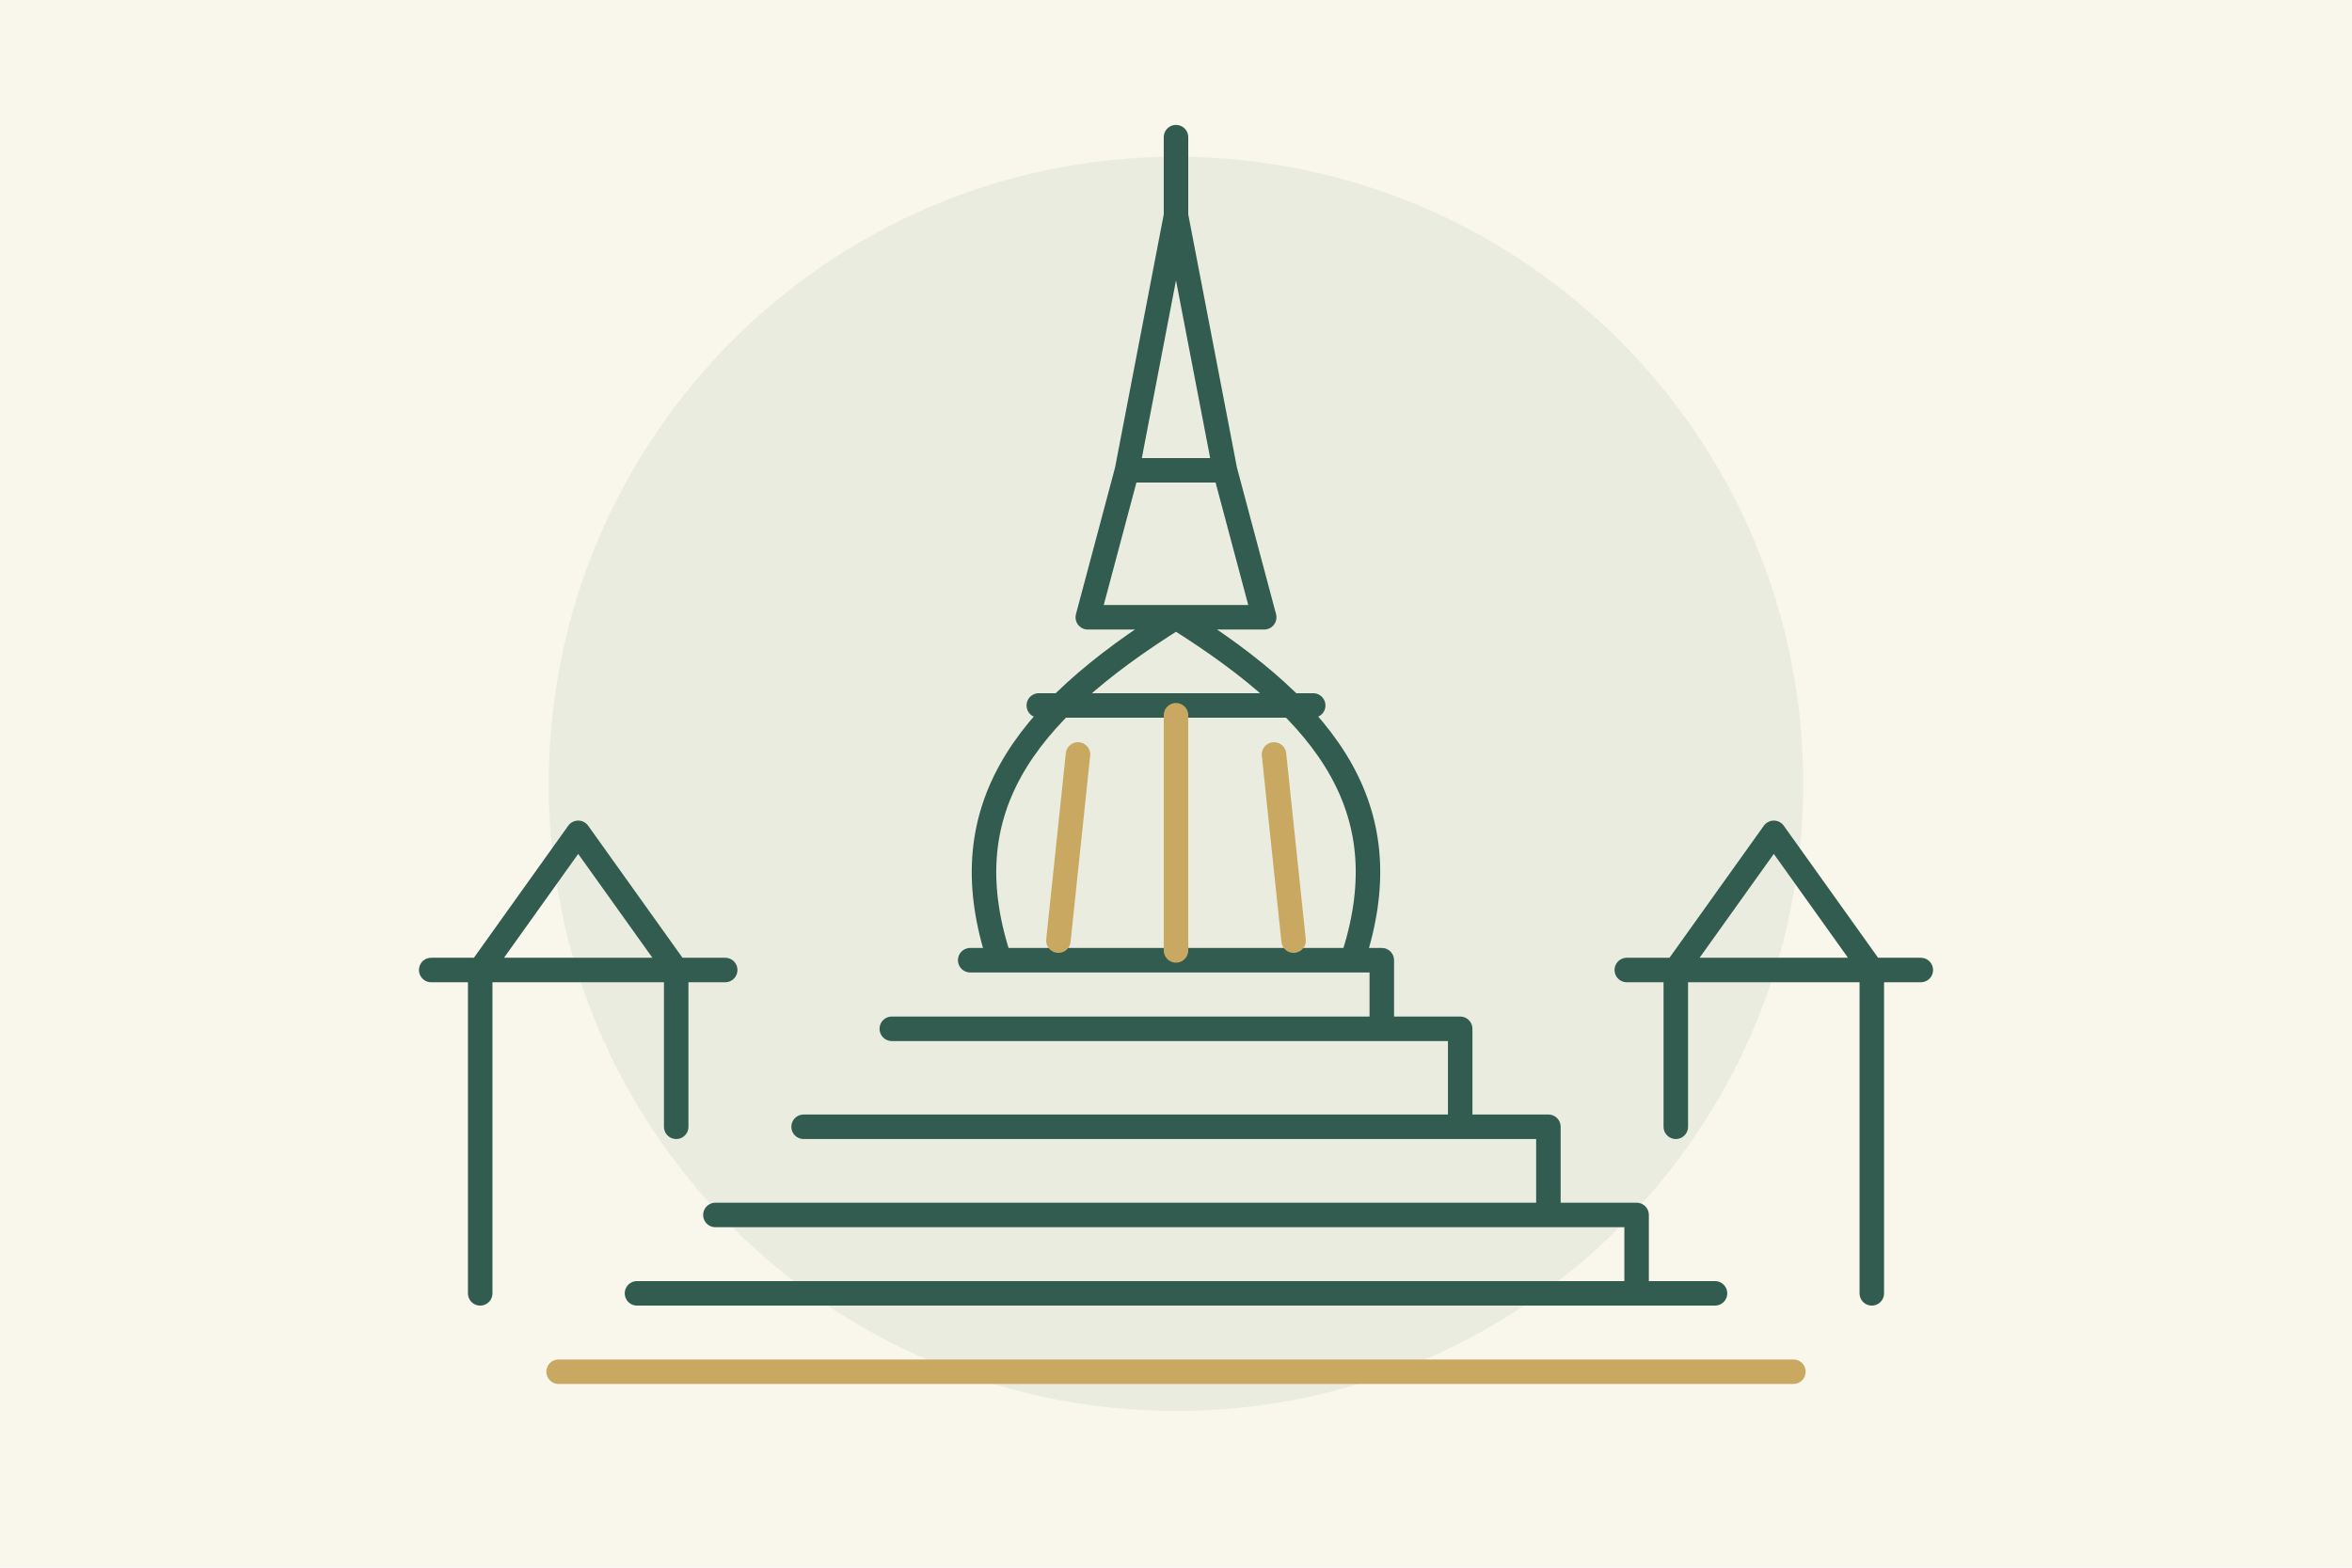
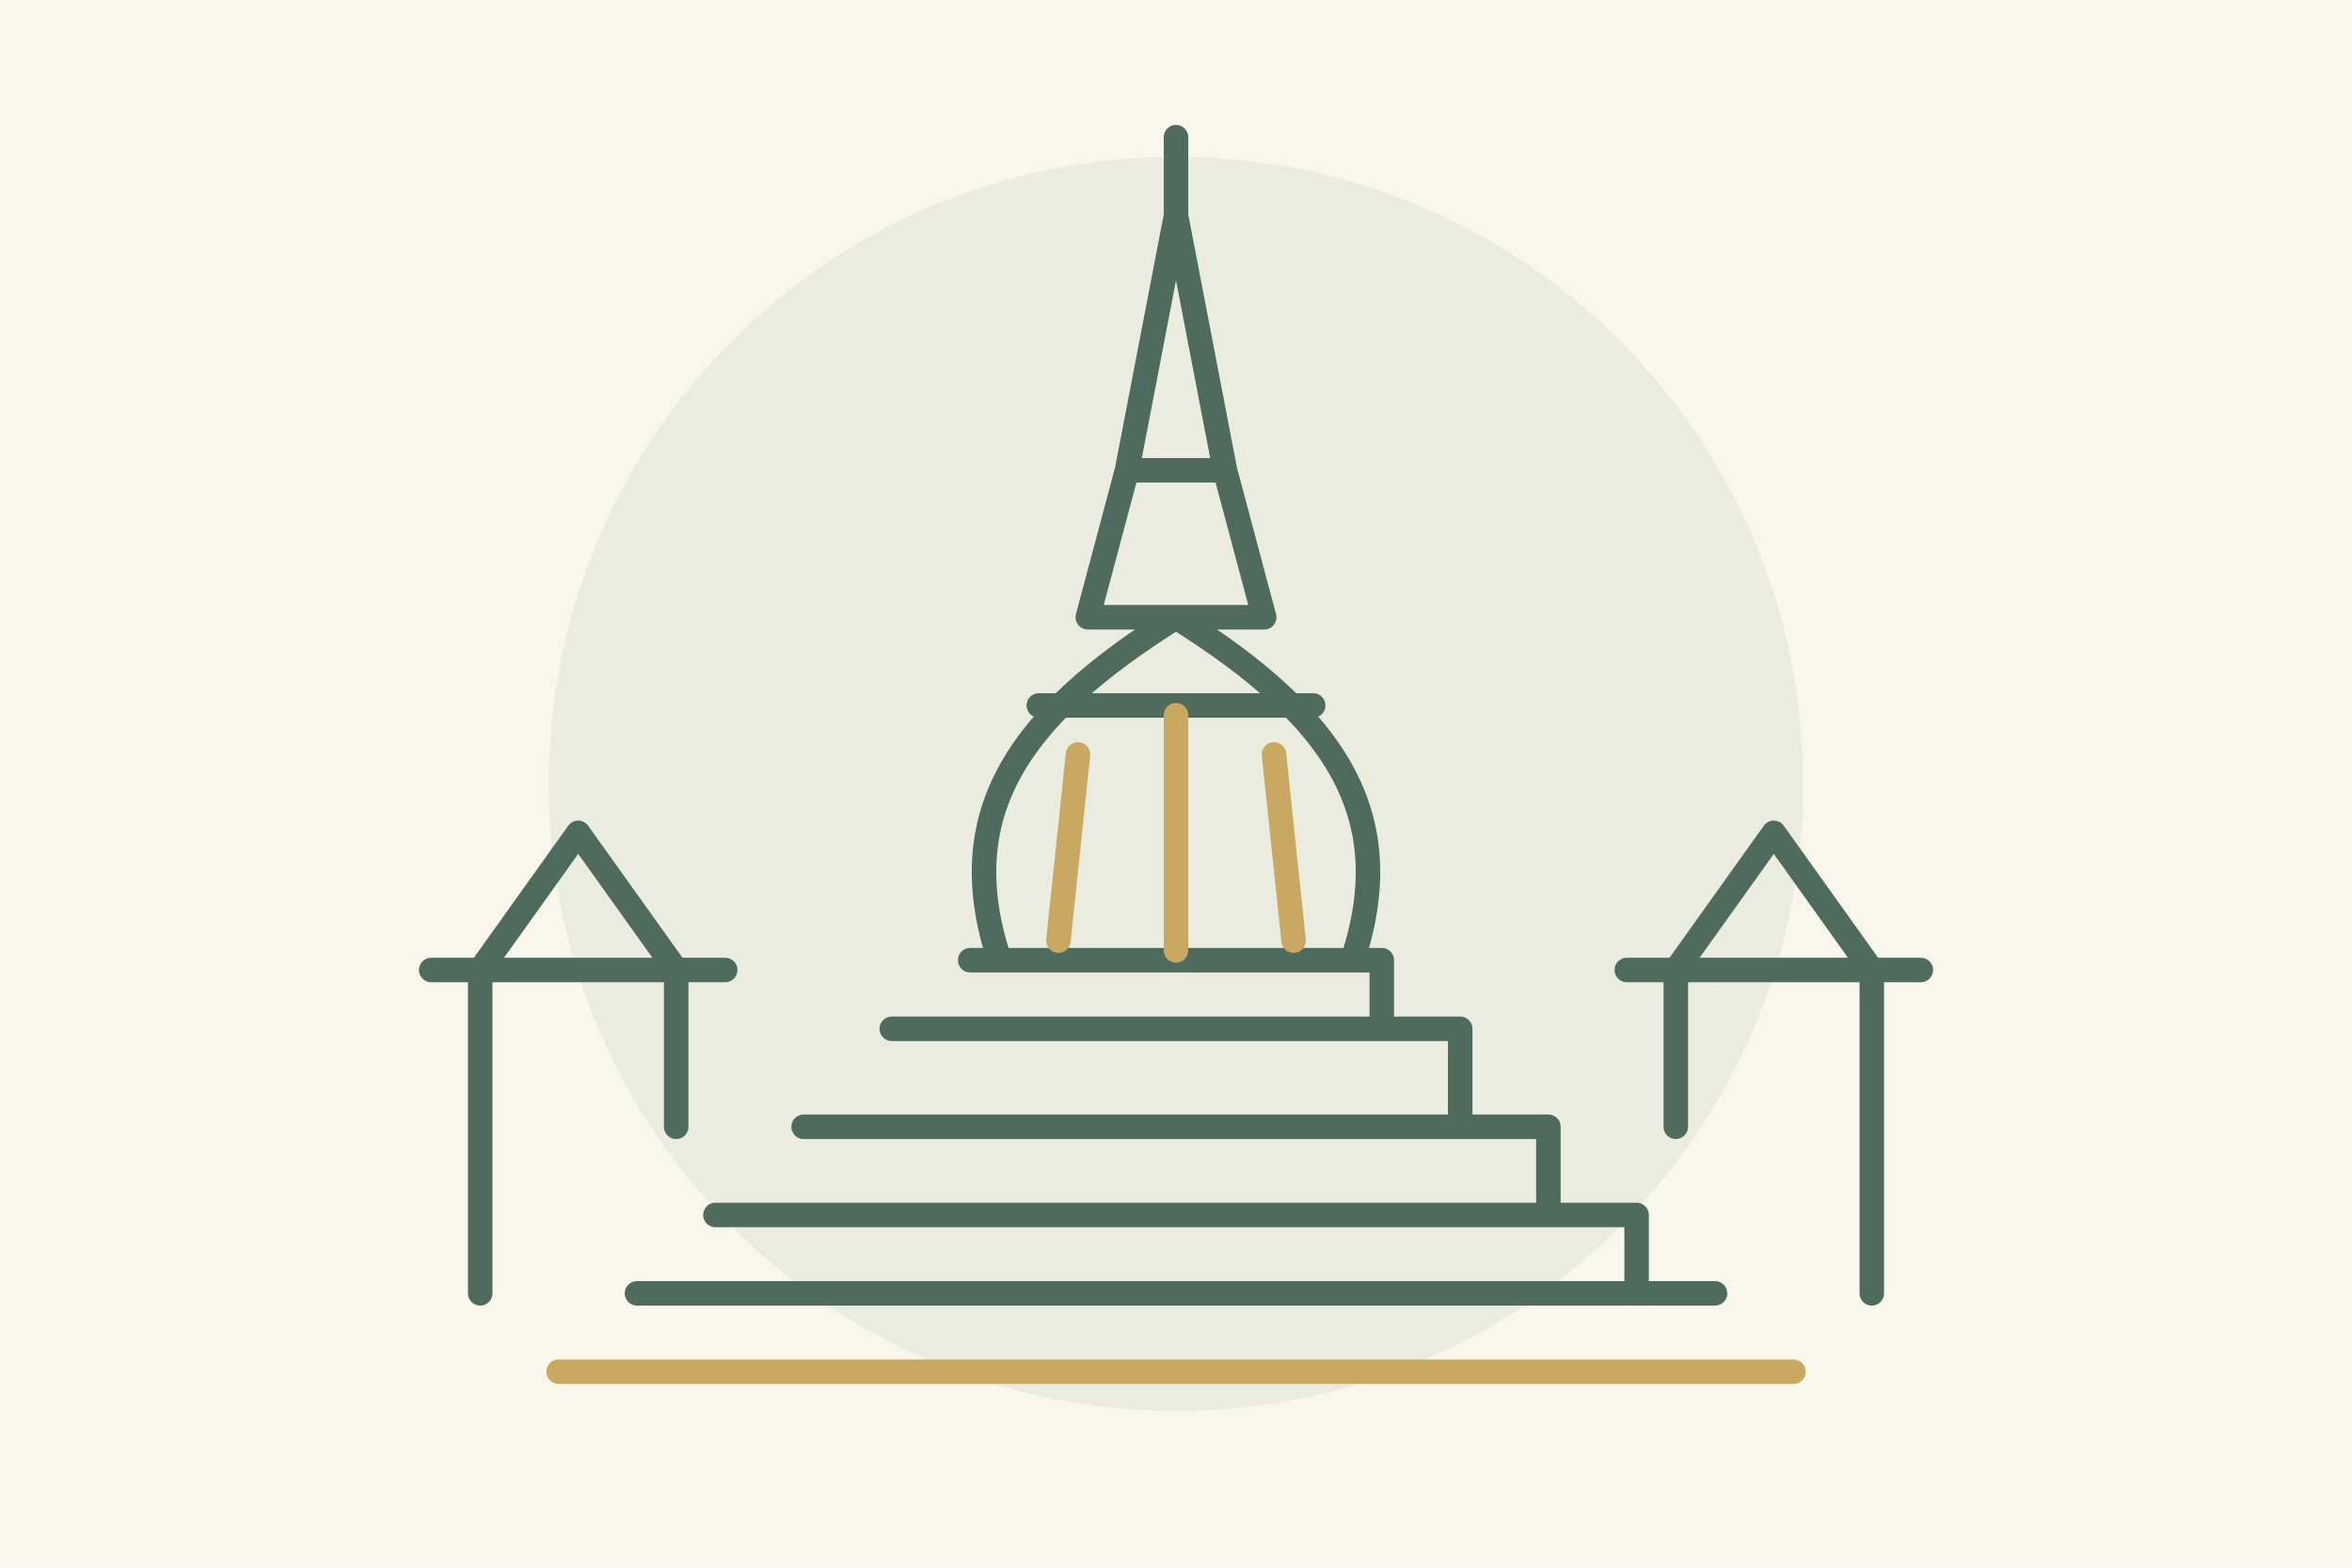
<svg xmlns="http://www.w3.org/2000/svg" viewBox="0 0 240 160">
  <rect width="240" height="160" fill="#F9F6EC" />
  <circle cx="120" cy="80" r="64" fill="#6B8F72" opacity=".10" />
-   <g fill="none" stroke="#315C4F" stroke-width="2.5" stroke-linejoin="round" stroke-linecap="round">
+   <g fill="none" stroke="#4F6B5D" stroke-width="2.5" stroke-linejoin="round" stroke-linecap="round">
    <path d="M65 132h110M73 124h94v8M82 115h76v9M91 105h58v10M99 98h42v7M102 98c-5-15 2-25 18-35 16 10 23 20 18 35M106 72h28M111 63h18l-4-15h-10l-4 15ZM115 48l5-26 5 26M120 22v-8M49 132V99l10-14 10 14v16m102 0V99l10-14 10 14v33M44 99h30m92 0h30" />
    <path stroke="#C9A962" d="M120 73v24m-10-20-2 19m22-19 2 19M57 140h126" />
  </g>
</svg>
